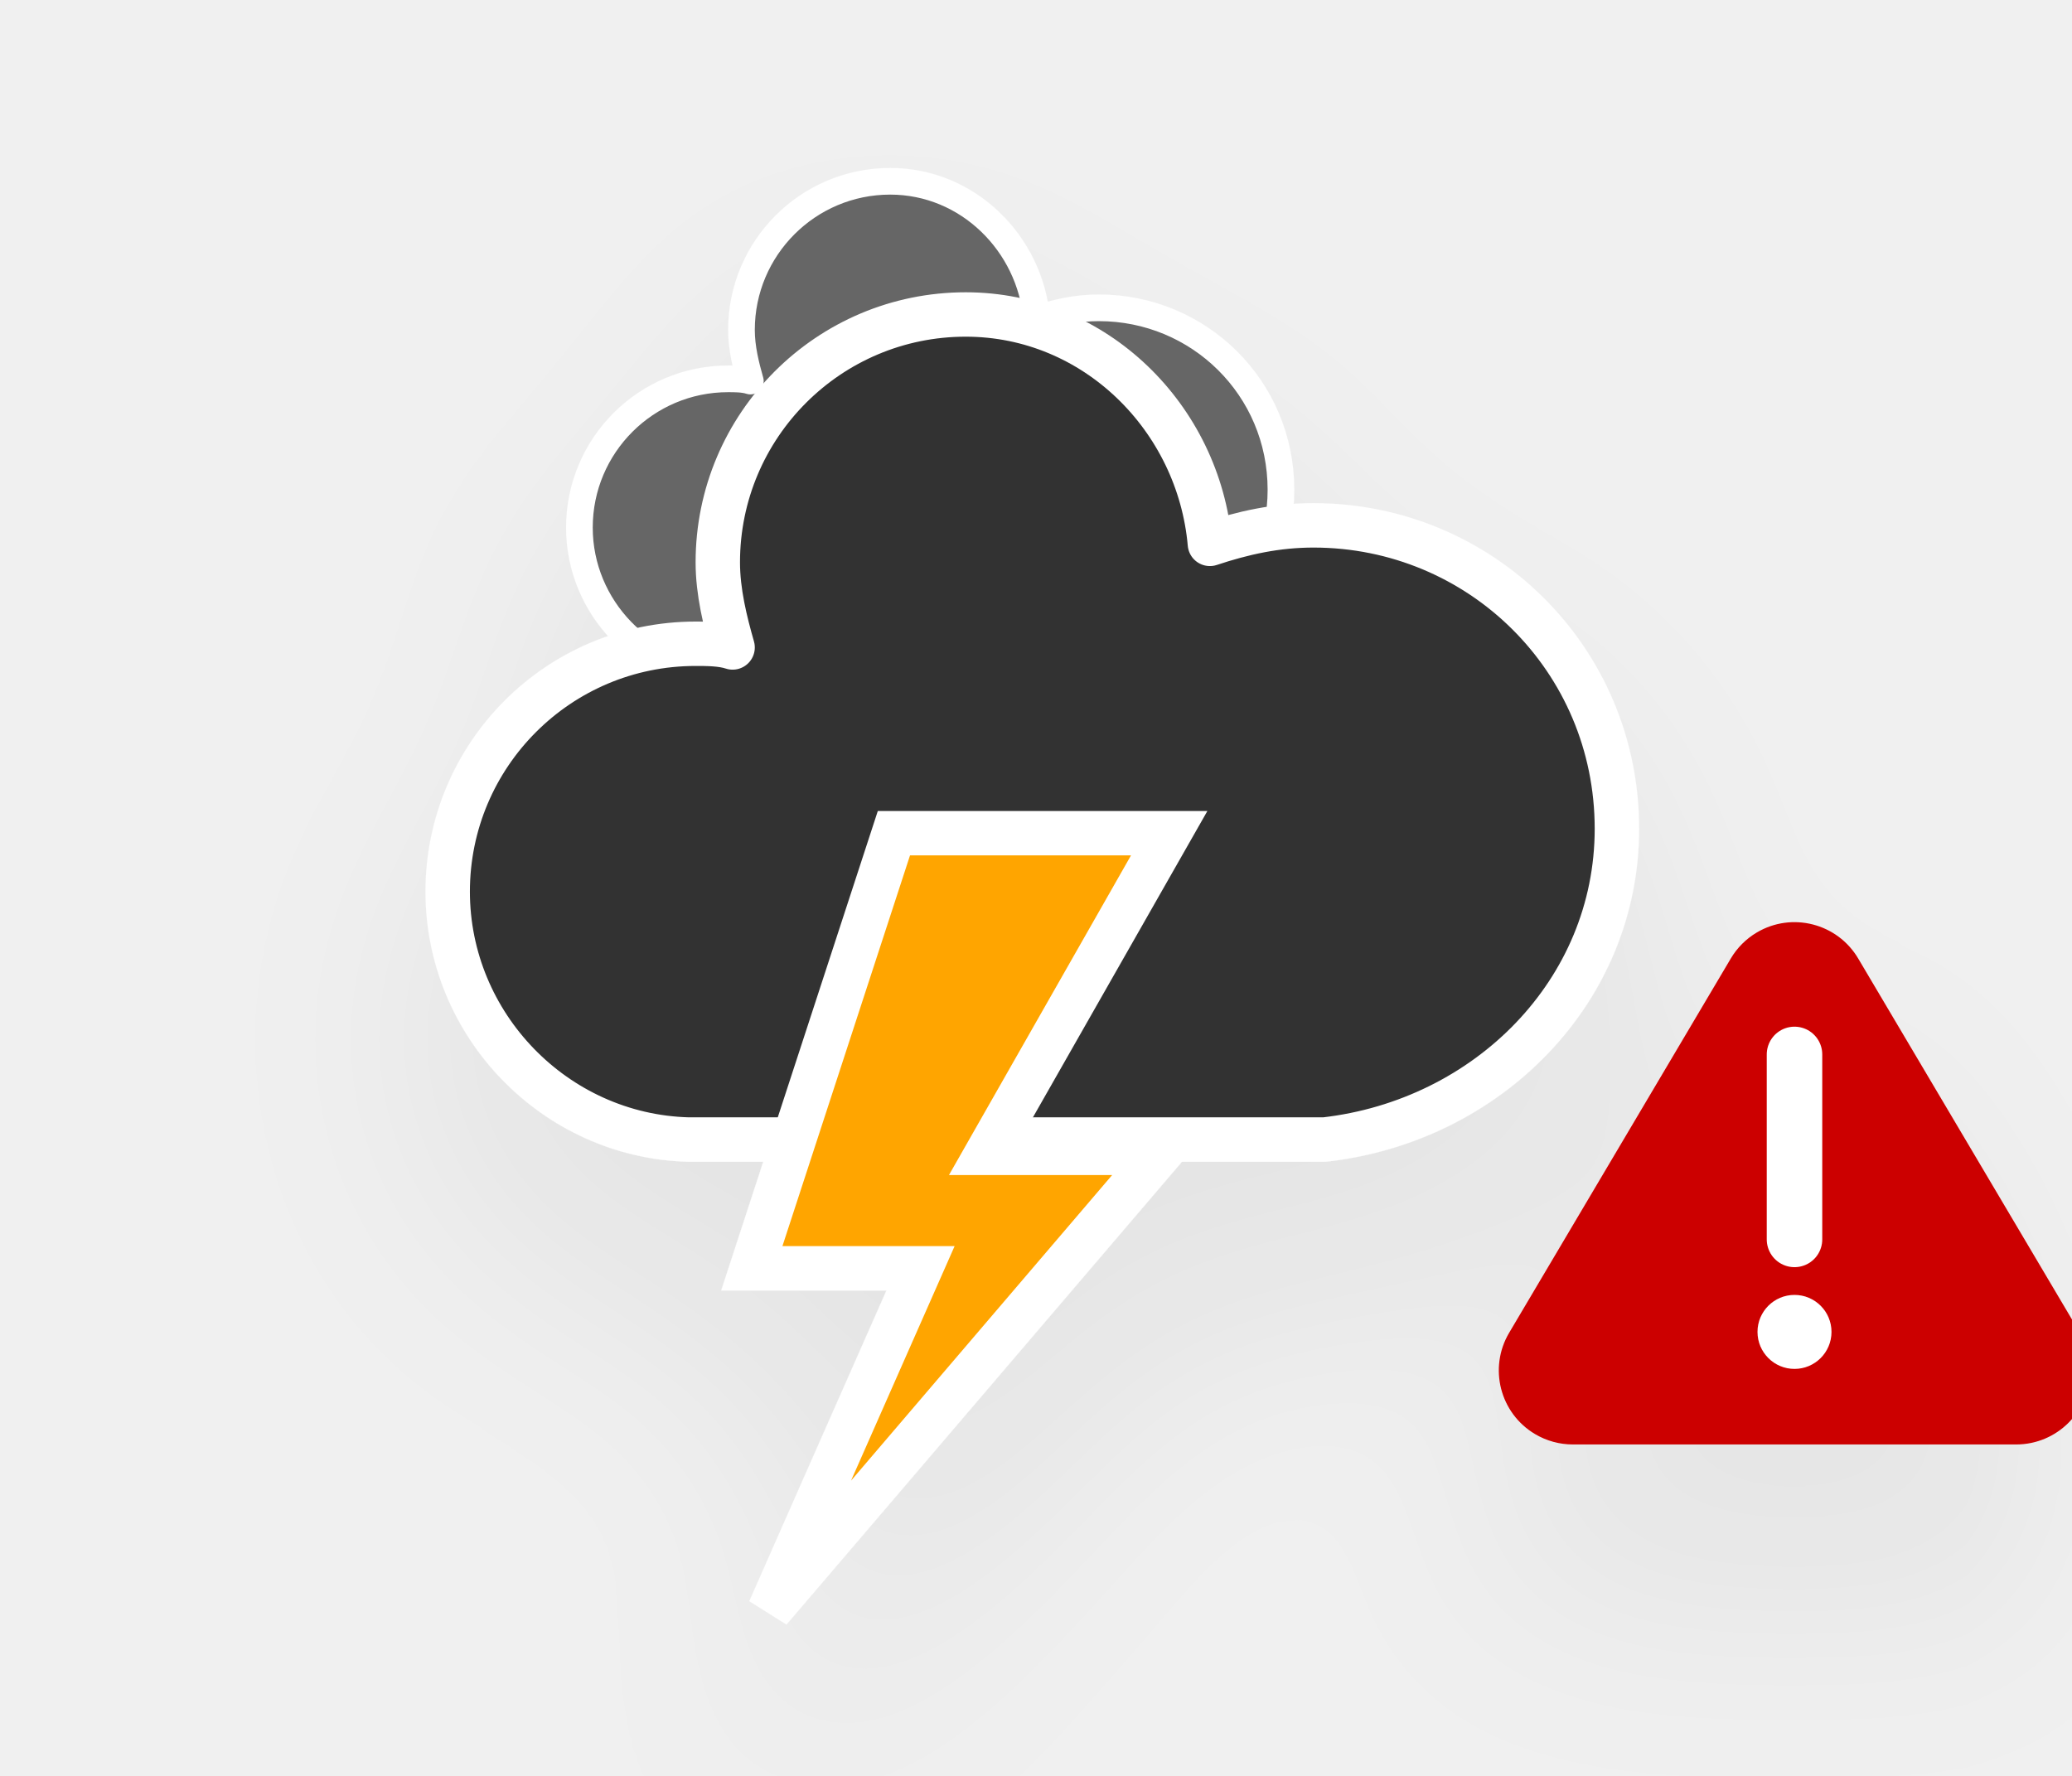
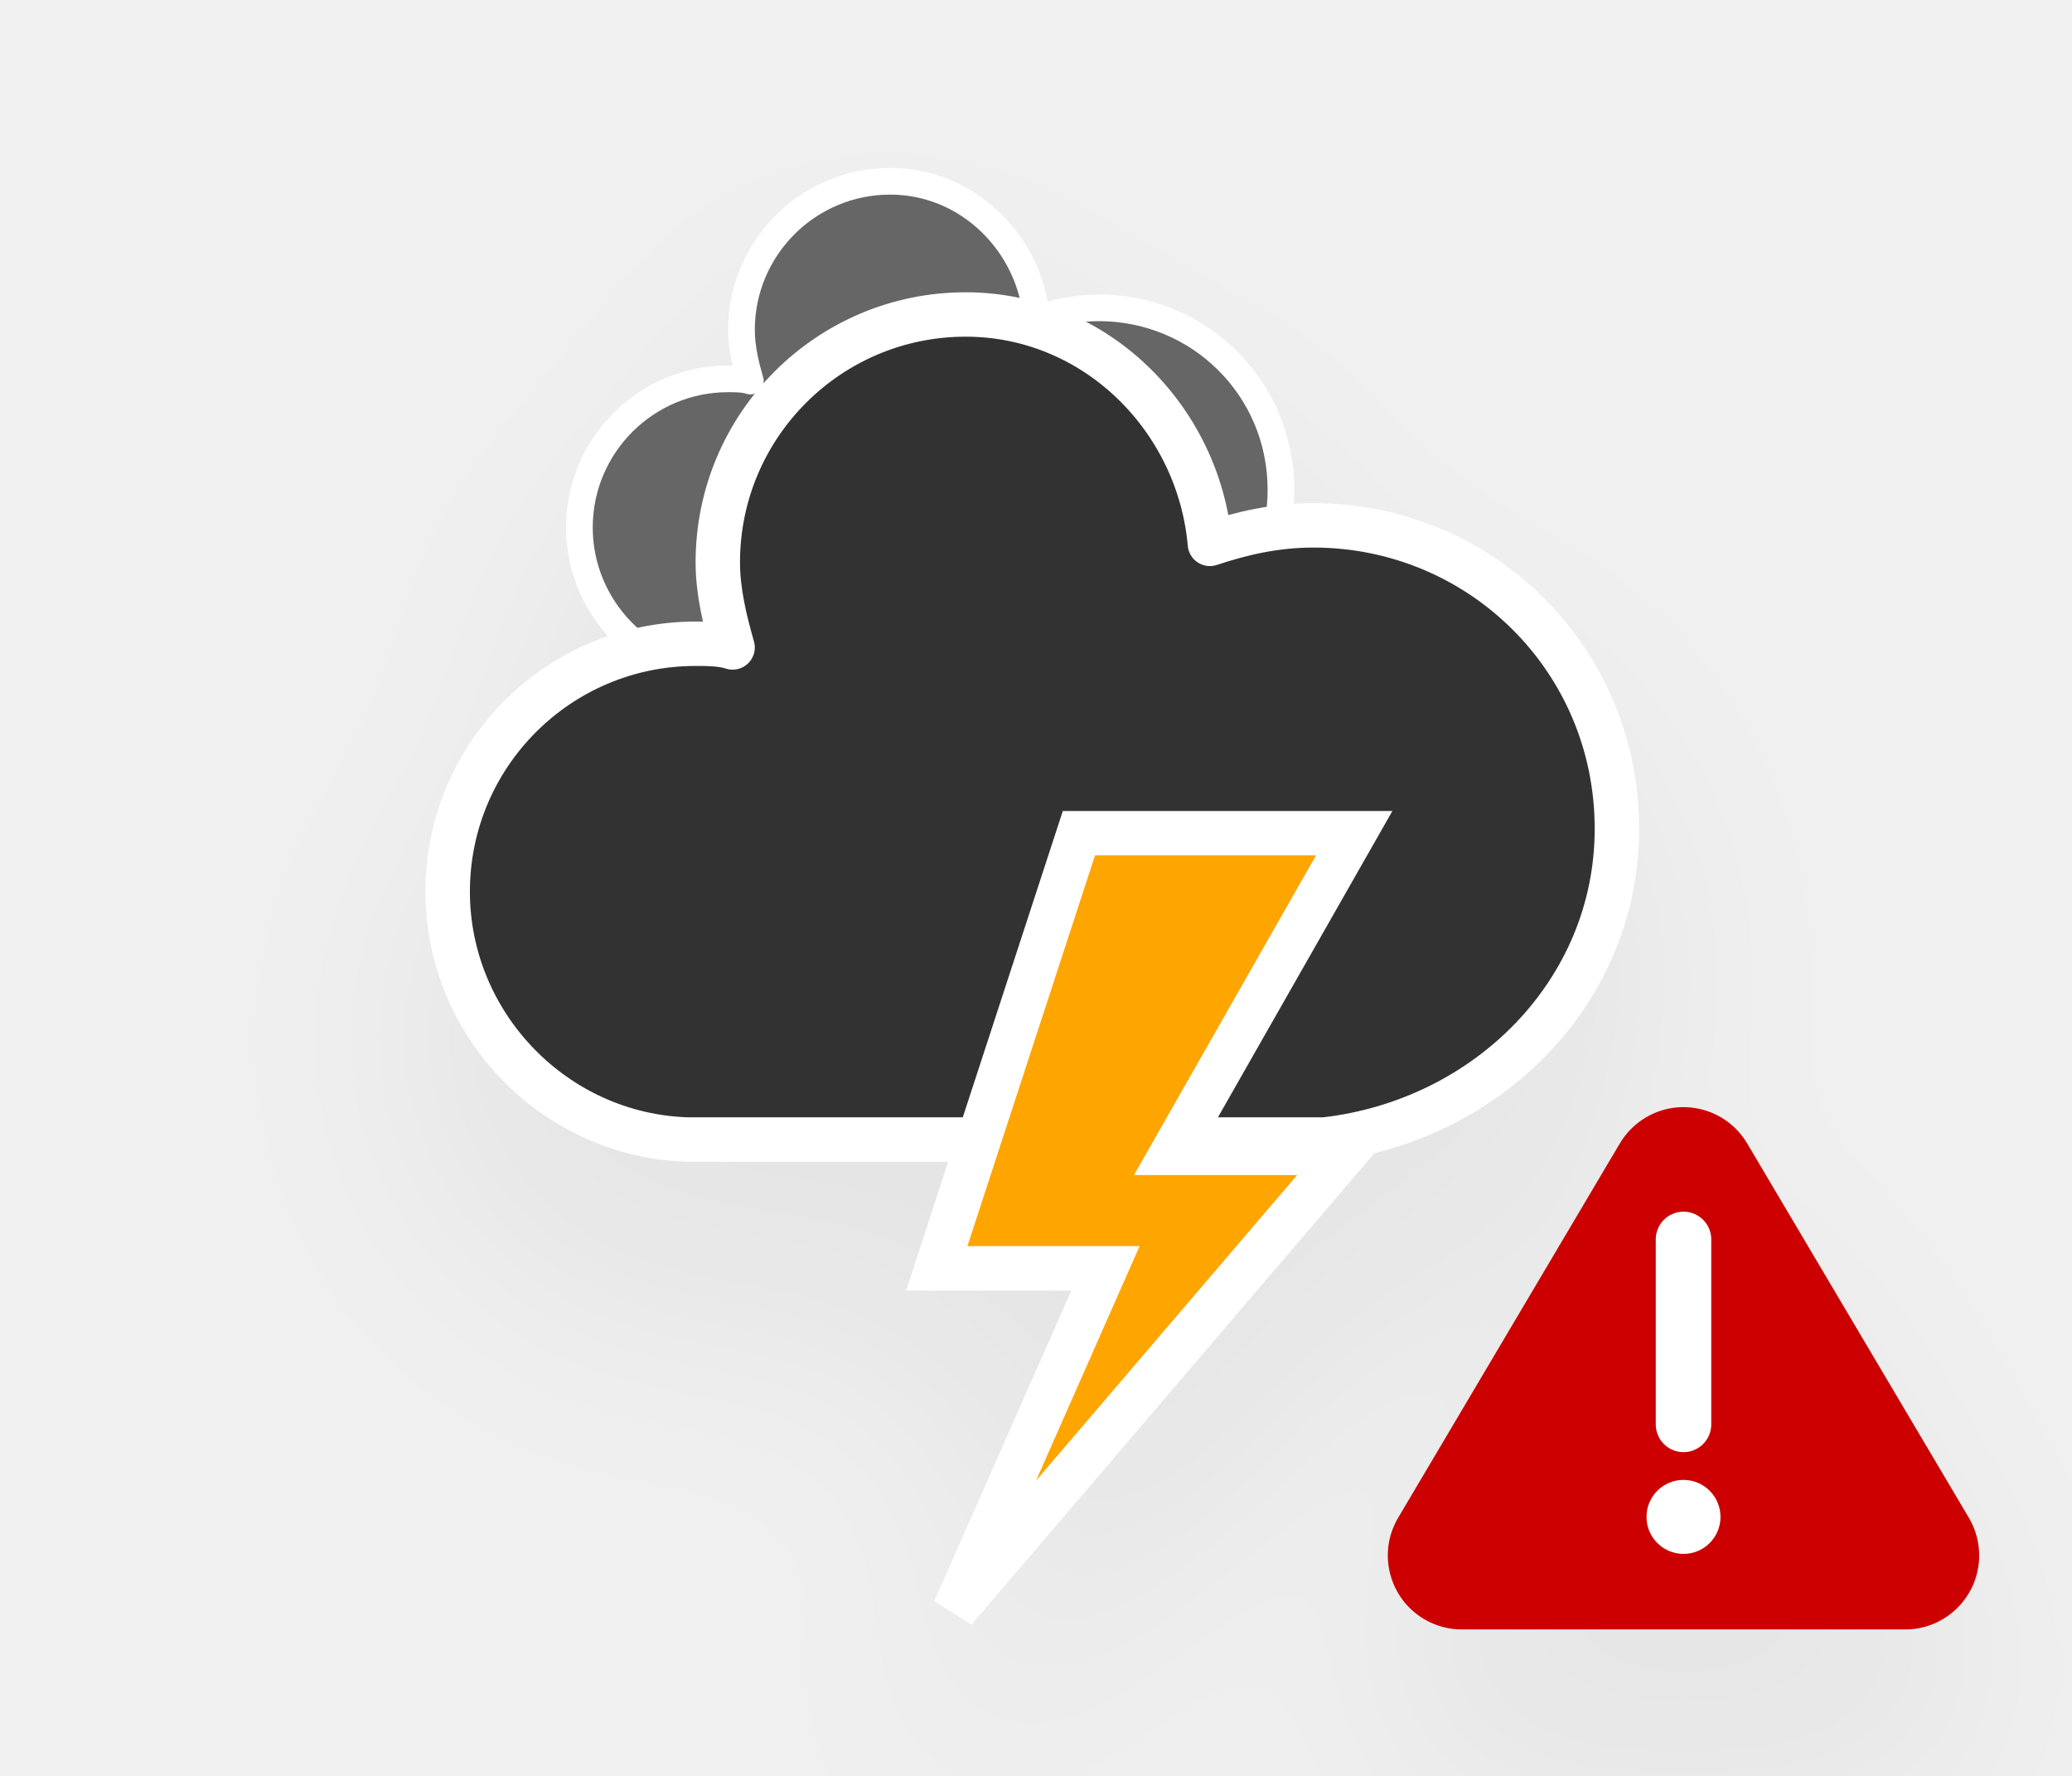
<svg xmlns="http://www.w3.org/2000/svg" width="56" height="48" version="1.1">
  <defs>
    <filter id="blur" x="-.176" y="-.196" width="1.338" height="1.496">
      <feGaussianBlur in="SourceAlpha" stdDeviation="3" />
      <feOffset dx="0" dy="4" result="offsetblur" />
      <feComponentTransfer>
        <feFuncA slope="0.05" type="linear" />
      </feComponentTransfer>
      <feMerge>
        <feMergeNode />
        <feMergeNode in="SourceGraphic" />
      </feMerge>
    </filter>
  </defs>
-   <g id="thunder" transform="translate(-4,-12)" filter="url(#blur)">
-     <g transform="translate(20,10)">
-       <g class="am-weather-cloud-1">
-         <path transform="matrix(.6 0 0 .6 -10 -6)" d="m47.7 35.4c0-4.6-3.7-8.2-8.2-8.2-1 0-1.9 0.2-2.8 0.5-0.3-3.4-3.1-6.2-6.6-6.2-3.7 0-6.7 3-6.7 6.7 0 0.8 0.2 1.6 0.4 2.3-0.3-0.1-0.7-0.1-1-0.1-3.7 0-6.7 3-6.7 6.7 0 3.6 2.9 6.6 6.5 6.7h17.2c4.4-0.5 7.9-4 7.9-8.4z" fill="#666" stroke="#fff" stroke-linejoin="round" stroke-width="1.2" />
-       </g>
+   <g transform="translate(16,-2)" filter="url(#blur)">
+     <g class="am-weather-cloud-1d">
+       <path transform="matrix(.6 0 0 .6 -10 -6)" d="m47.7 35.4c0-4.6-3.7-8.2-8.2-8.2-1 0-1.9 0.2-2.8 0.5-0.3-3.4-3.1-6.2-6.6-6.2-3.7 0-6.7 3-6.7 6.7 0 0.8 0.2 1.6 0.4 2.3-0.3-0.1-0.7-0.1-1-0.1-3.7 0-6.7 3-6.7 6.7 0 3.6 2.9 6.6 6.5 6.7h17.2c4.4-0.5 7.9-4 7.9-8.4z" fill="#666" stroke="#fff" stroke-linejoin="round" stroke-width="1.2" />
+     </g>
+     <g class="am-weather-cloud-3d">
      <path transform="translate(-20,-11)" d="m47.7 35.4c0-4.6-3.7-8.2-8.2-8.2-1 0-1.9 0.2-2.8 0.5-0.3-3.4-3.1-6.2-6.6-6.2-3.7 0-6.7 3-6.7 6.7 0 0.8 0.2 1.6 0.4 2.3-0.3-0.1-0.7-0.1-1-0.1-3.7 0-6.7 3-6.7 6.7 0 3.6 2.9 6.6 6.5 6.7h17.2c4.4-0.5 7.9-4 7.9-8.4z" fill="#333" stroke="#fff" stroke-linejoin="round" stroke-width="1.2" />
-       <g transform="matrix(1.2,0,0,1.2,-9,28)">
-         <polygon class="am-weather-stroke" points="11.1 6.9 14.3 -2.9 20.5 -2.9 16.4 4.3 20.3 4.3 11.5 14.6 14.9 6.9" fill="#ffa500" stroke="#fff" />
-       </g>
-       <g id="error" transform="translate(23,25)">
-         <path id="Shape" d="m7.779 2.906-5.991 10.117c-0.563 0.95-0.249 2.177 0.702 2.74 0.309 0.183 0.661 0.279 1.019 0.279h11.982c1.105 0 2-0.895 2-2 0-0.359-0.096-0.711-0.279-1.019l-5.991-10.117c-0.563-0.95-1.79-1.265-2.74-0.702-0.289 0.171-0.531 0.413-0.702 0.702z" fill="#c00" />
-         <path id="Line" d="m9.5 10.5v-5" stroke="#fff" stroke-linecap="round" stroke-width="1.5" />
-         <circle id="Oval" cx="9.5" cy="13" r="1" fill="#fff" />
-       </g>
+     </g>
+     <g class="am-weather-lightning" transform="matrix(1.2,0,0,1.2,-4,28)">
+       <polygon class="am-weather-stroke" points="11.1 6.9 14.3 -2.9 20.5 -2.9 16.4 4.3 20.3 4.3 11.5 14.6 14.9 6.9" fill="#ffa500" stroke="#fff" />
+     </g>
+     <g class="warning" transform="translate(20,30)">
+       <path d="m7.779 2.906-5.991 10.117c-0.563 0.95-0.249 2.177 0.702 2.74 0.309 0.183 0.661 0.279 1.019 0.279h11.982c1.105 0 2-0.895 2-2 0-0.359-0.096-0.711-0.279-1.019l-5.991-10.117c-0.563-0.95-1.79-1.265-2.74-0.702-0.289 0.171-0.531 0.413-0.702 0.702z" fill="#c00" />
+       <path d="m9.5 10.5v-5" stroke="#fff" stroke-linecap="round" stroke-width="1.5" />
+       <circle cx="9.5" cy="13" r="1" fill="#fff" />
    </g>
  </g>
</svg>
